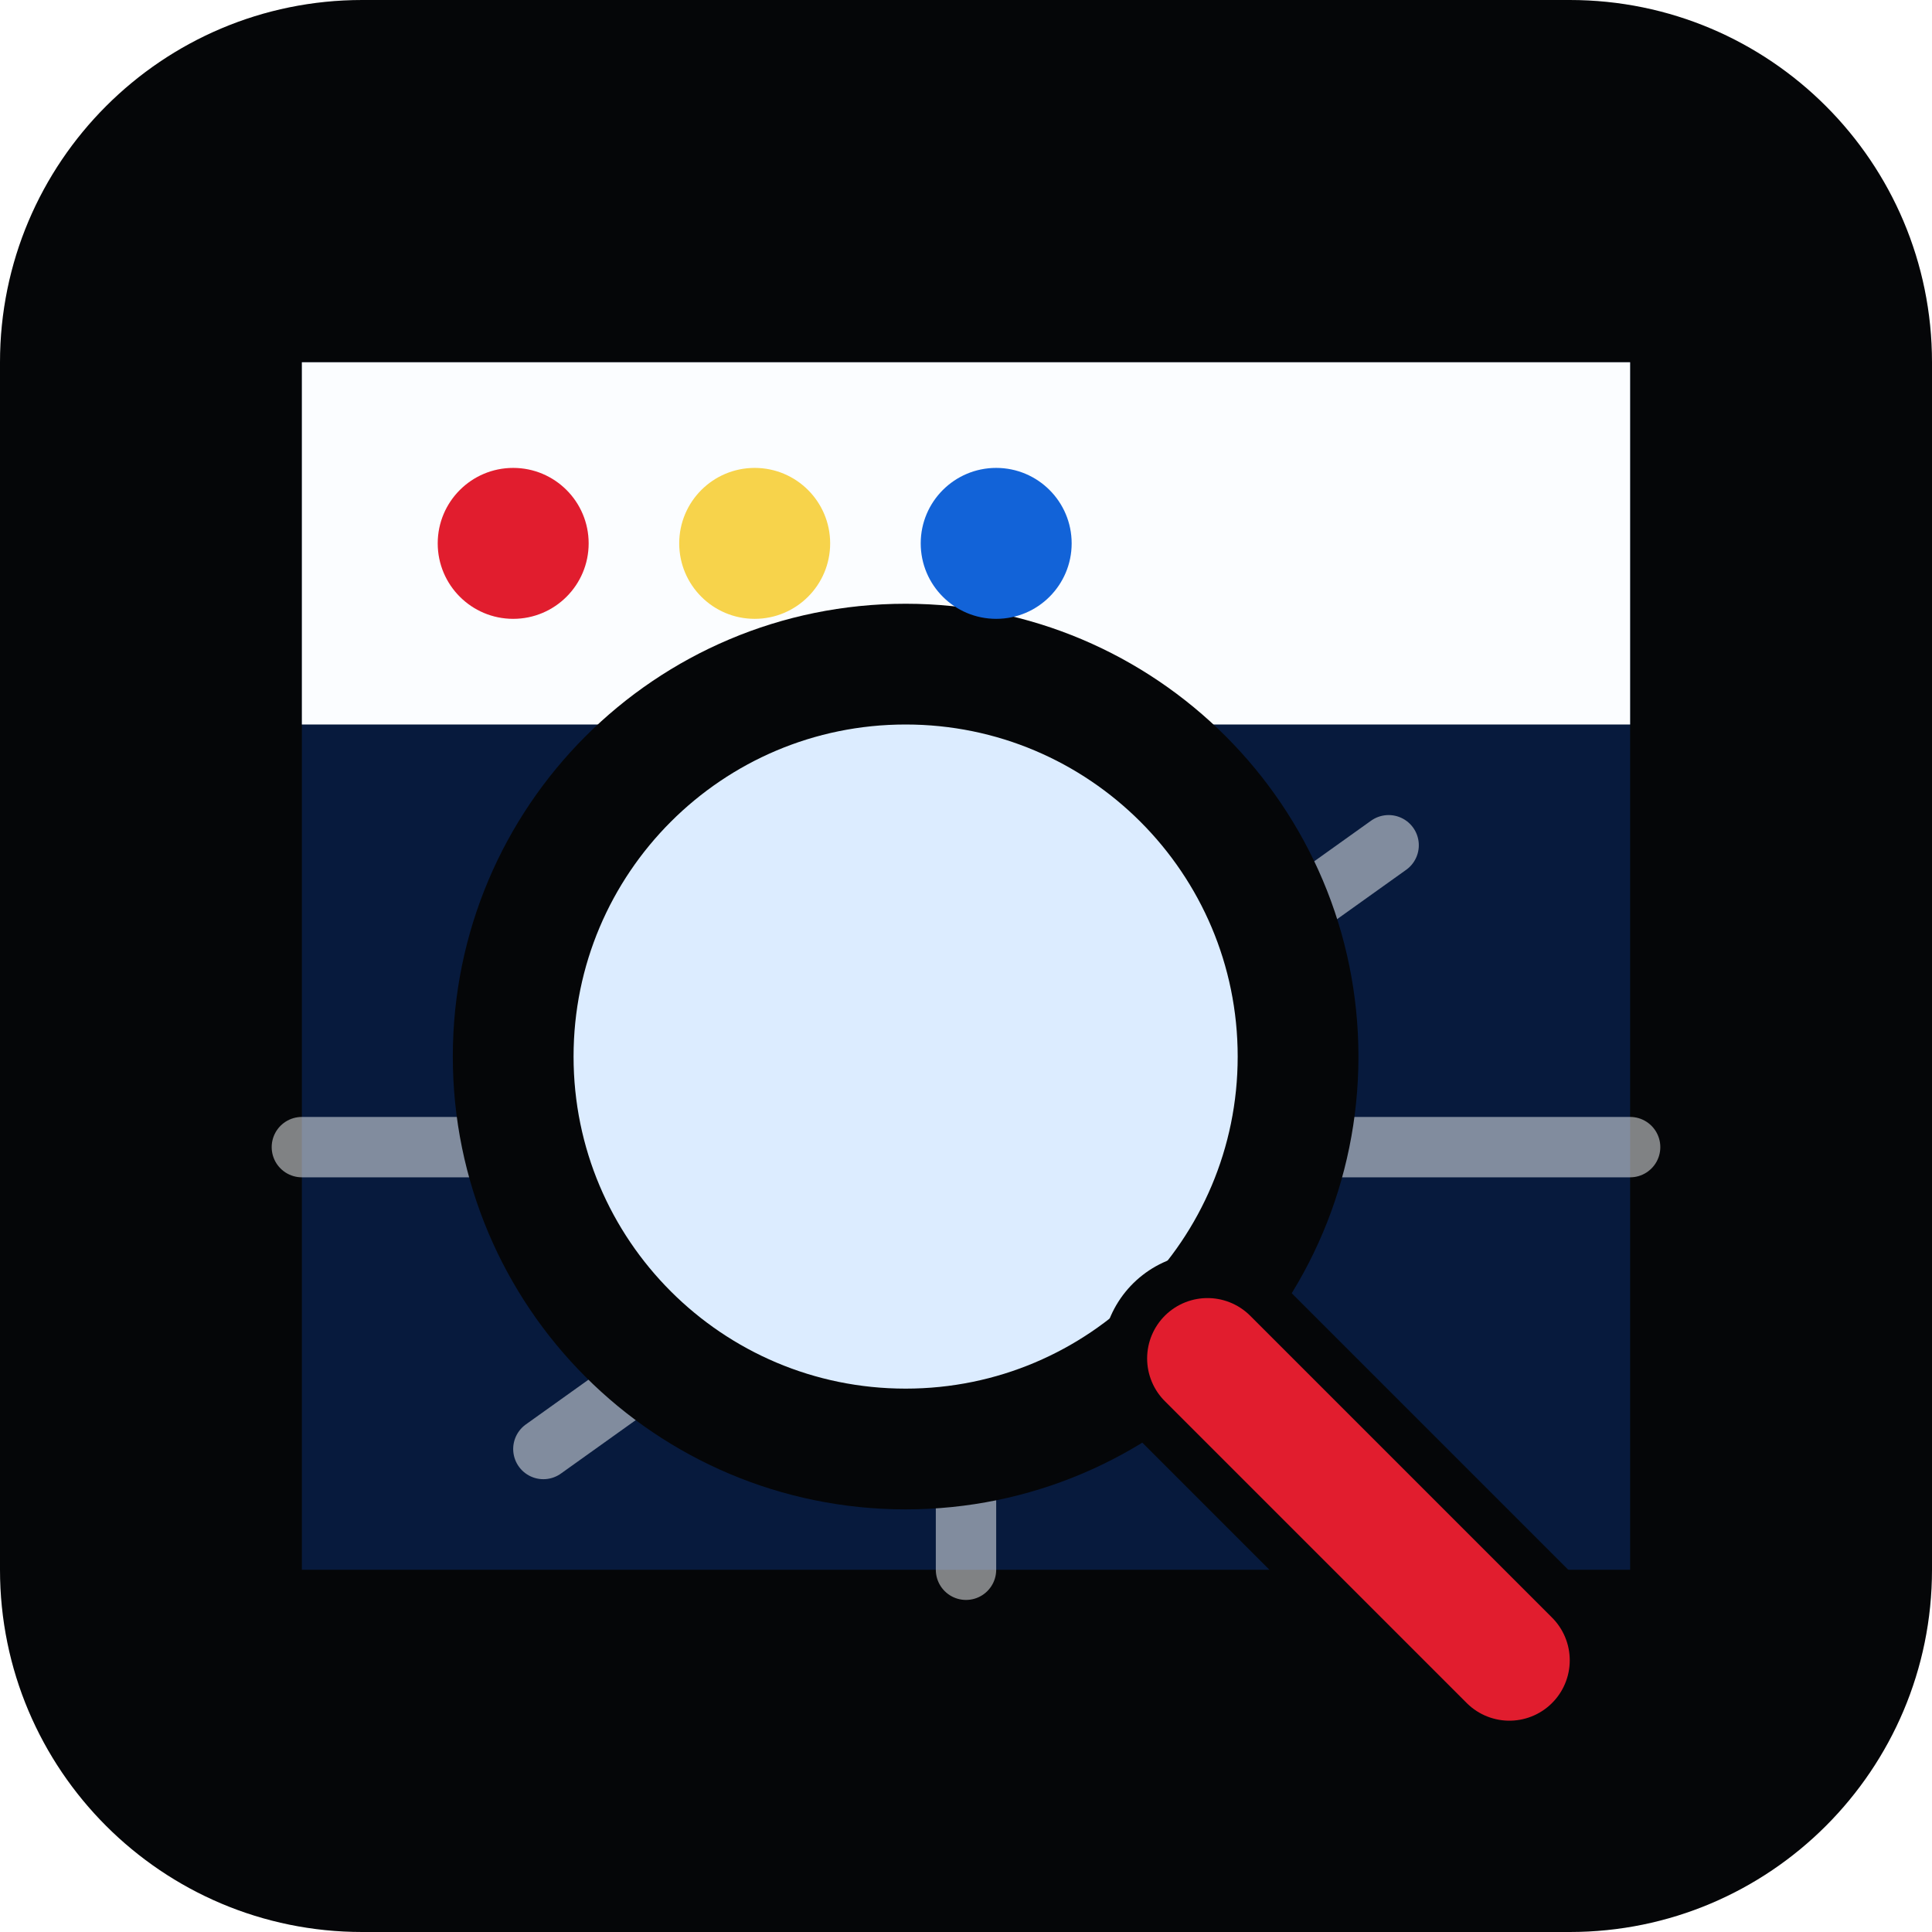
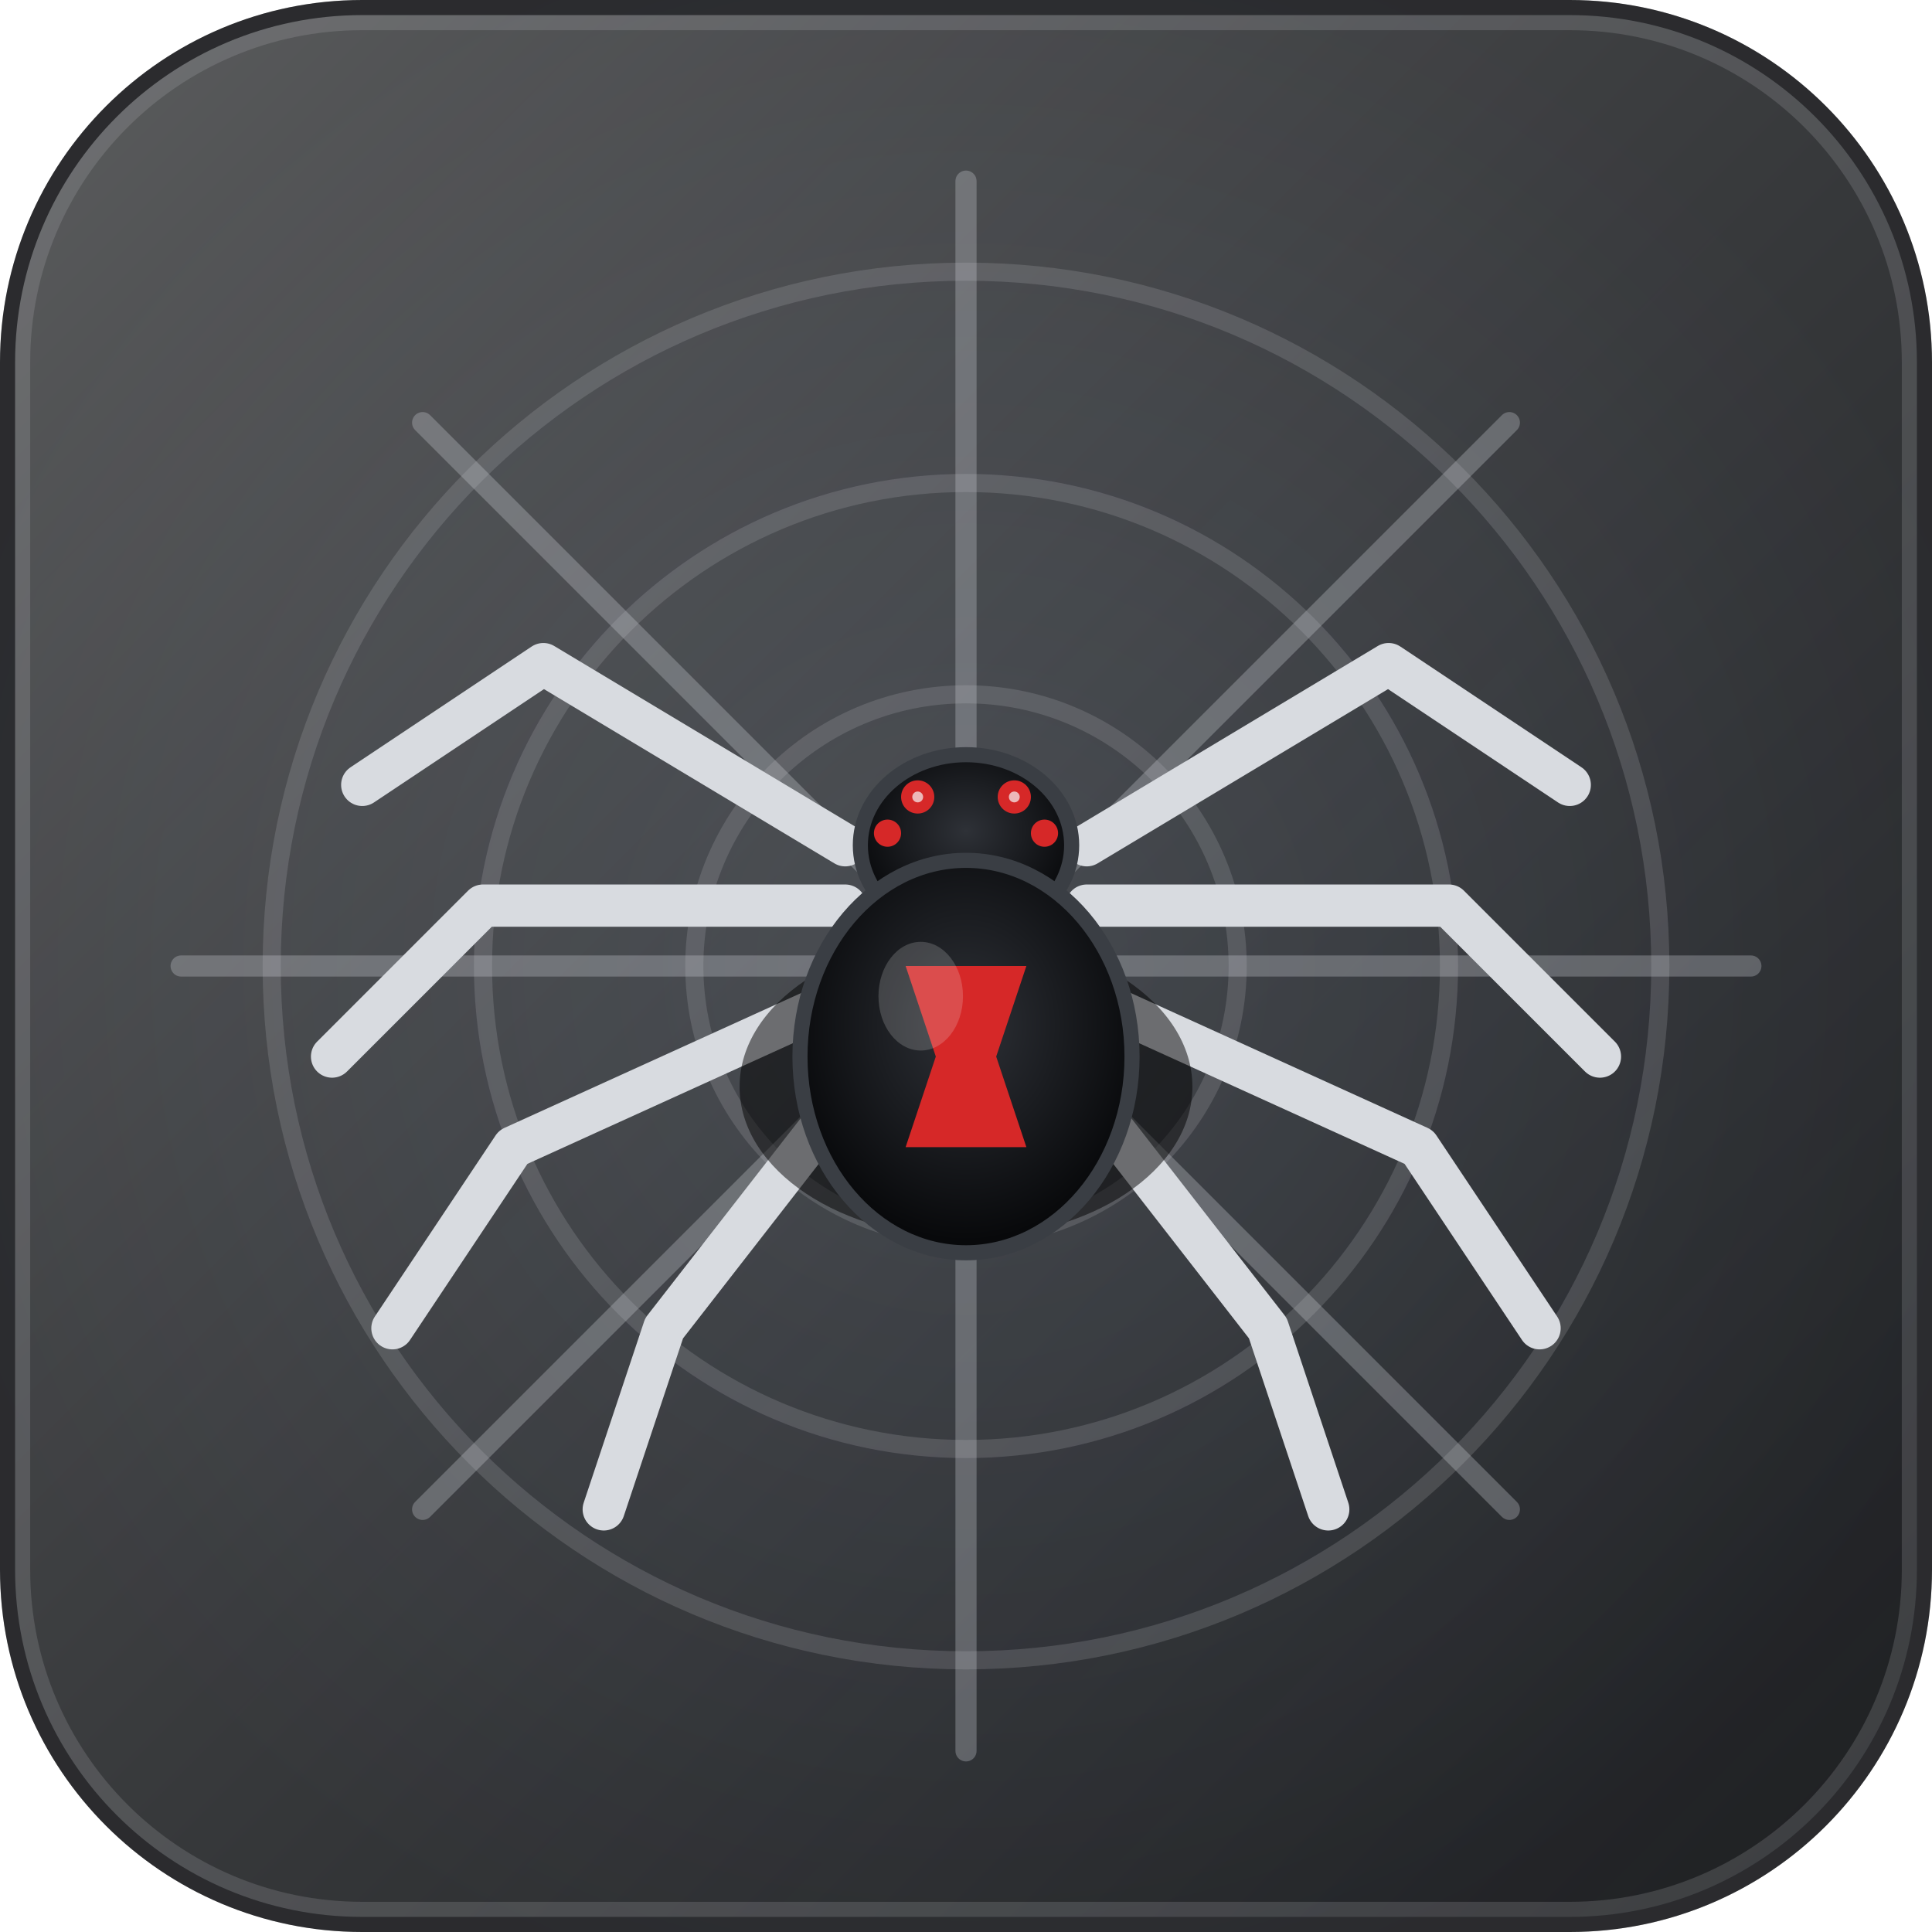
<svg xmlns="http://www.w3.org/2000/svg" viewBox="0 0 64 64">
-   <rect width="64" height="64" rx="12" fill="#050608" />
-   <path d="M10 12h44v40H10z" fill="#071a3d" />
-   <path d="M10 12h44v12H10z" fill="#fbfdff" />
-   <path d="M32 24v28M10 38h44M18 28l28 20M46 28 18 48" stroke="#fbfdff" stroke-width="2" stroke-linecap="round" opacity=".5" />
-   <circle cx="30" cy="35" r="13" fill="#dcecff" stroke="#050608" stroke-width="4" />
-   <path d="M40 45l10 10" stroke="#050608" stroke-width="7" stroke-linecap="round" />
-   <path d="M40 45l10 10" stroke="#e11d2e" stroke-width="4" stroke-linecap="round" />
-   <circle cx="17" cy="18" r="2.5" fill="#e11d2e" />
-   <circle cx="25" cy="18" r="2.5" fill="#f7d34b" />
-   <circle cx="33" cy="18" r="2.5" fill="#1263d8" />
+   <defs>
+     <radialGradient id="bg" cx="50%" cy="50%" r="55%">
+       <stop offset="0%" stop-color="#1c2026" />
+       <stop offset="100%" stop-color="#08090b" />
+     </radialGradient>
+     <radialGradient id="bodyGrad" cx="50%" cy="42%" r="55%">
+       <stop offset="0%" stop-color="#2e3137" />
+       <stop offset="100%" stop-color="#08090b" />
+     </radialGradient>
+     <linearGradient id="metallic" x1="0%" y1="0%" x2="100%" y2="100%">
+       <stop offset="0%" stop-color="#f5f6f7" stop-opacity=".35" />
+       <stop offset="100%" stop-color="#9aa0a8" stop-opacity=".15" />
+     </linearGradient>
+   </defs>
+   <rect width="64" height="64" rx="12" fill="url(#bg)" />
+   <rect x="0.5" y="0.5" width="63" height="63" rx="11.5" fill="url(#metallic)" stroke="rgba(200,204,209,0.18)" stroke-width="1" />
+   <g fill="none" stroke="rgba(200,204,209,0.18)" stroke-width="0.6">
+     <circle cx="32" cy="32" r="9" />
+     <circle cx="32" cy="32" r="16" />
+     <circle cx="32" cy="32" r="23" />
+   </g>
+   <g fill="none" stroke="rgba(200,204,209,0.32)" stroke-width="0.7" stroke-linecap="round">
+     <line x1="32" y1="32" x2="32" y2="6" />
+     <line x1="32" y1="32" x2="32" y2="58" />
+     <line x1="32" y1="32" x2="6" y2="32" />
+     <line x1="32" y1="32" x2="58" y2="32" />
+     <line x1="32" y1="32" x2="14" y2="14" />
+     <line x1="32" y1="32" x2="50" y2="14" />
+     <line x1="32" y1="32" x2="14" y2="50" />
+     <line x1="32" y1="32" x2="50" y2="50" />
+   </g>
+   <g fill="none" stroke="#d8dbe0" stroke-width="1.4" stroke-linecap="round" stroke-linejoin="round">
+     <path d="M28 28 L18 22 L12 26" />
+     <path d="M28 30 L16 30 L11 35" />
+     <path d="M28 33 L17 38 L13 44" />
+     <path d="M29 35 L22 44 L20 50" />
+     <path d="M36 28 L46 22 L52 26" />
+     <path d="M36 30 L48 30 L53 35" />
+     <path d="M36 33 L47 38 L51 44" />
+     <path d="M35 35 L42 44 L44 50" />
+   </g>
+   <ellipse cx="32" cy="36" rx="7.5" ry="5" fill="rgba(0,0,0,0.5)" />
+   <ellipse cx="32" cy="28" rx="3.5" ry="3" fill="url(#bodyGrad)" stroke="#3a3e44" stroke-width="0.5" />
+   <ellipse cx="32" cy="35" rx="5.5" ry="6.5" fill="url(#bodyGrad)" stroke="#3a3e44" stroke-width="0.5" />
+   <path d="M30 32 L34 32 L33 35 L34 38 L30 38 L31 35 Z" fill="#d62828" />
+   <ellipse cx="30.5" cy="33" rx="1.4" ry="1.8" fill="rgba(245,246,247,0.18)" />
+   <g fill="#d62828">
+     <circle cx="30.4" cy="26.4" r="0.55" />
+     <circle cx="33.6" cy="26.4" r="0.55" />
+     <circle cx="29.4" cy="27.6" r="0.45" />
+     <circle cx="34.6" cy="27.6" r="0.45" />
+   </g>
+   <g fill="rgba(245,246,247,0.7)">
+     <circle cx="30.4" cy="26.4" r="0.18" />
+     <circle cx="33.6" cy="26.4" r="0.18" />
+   </g>
</svg>
